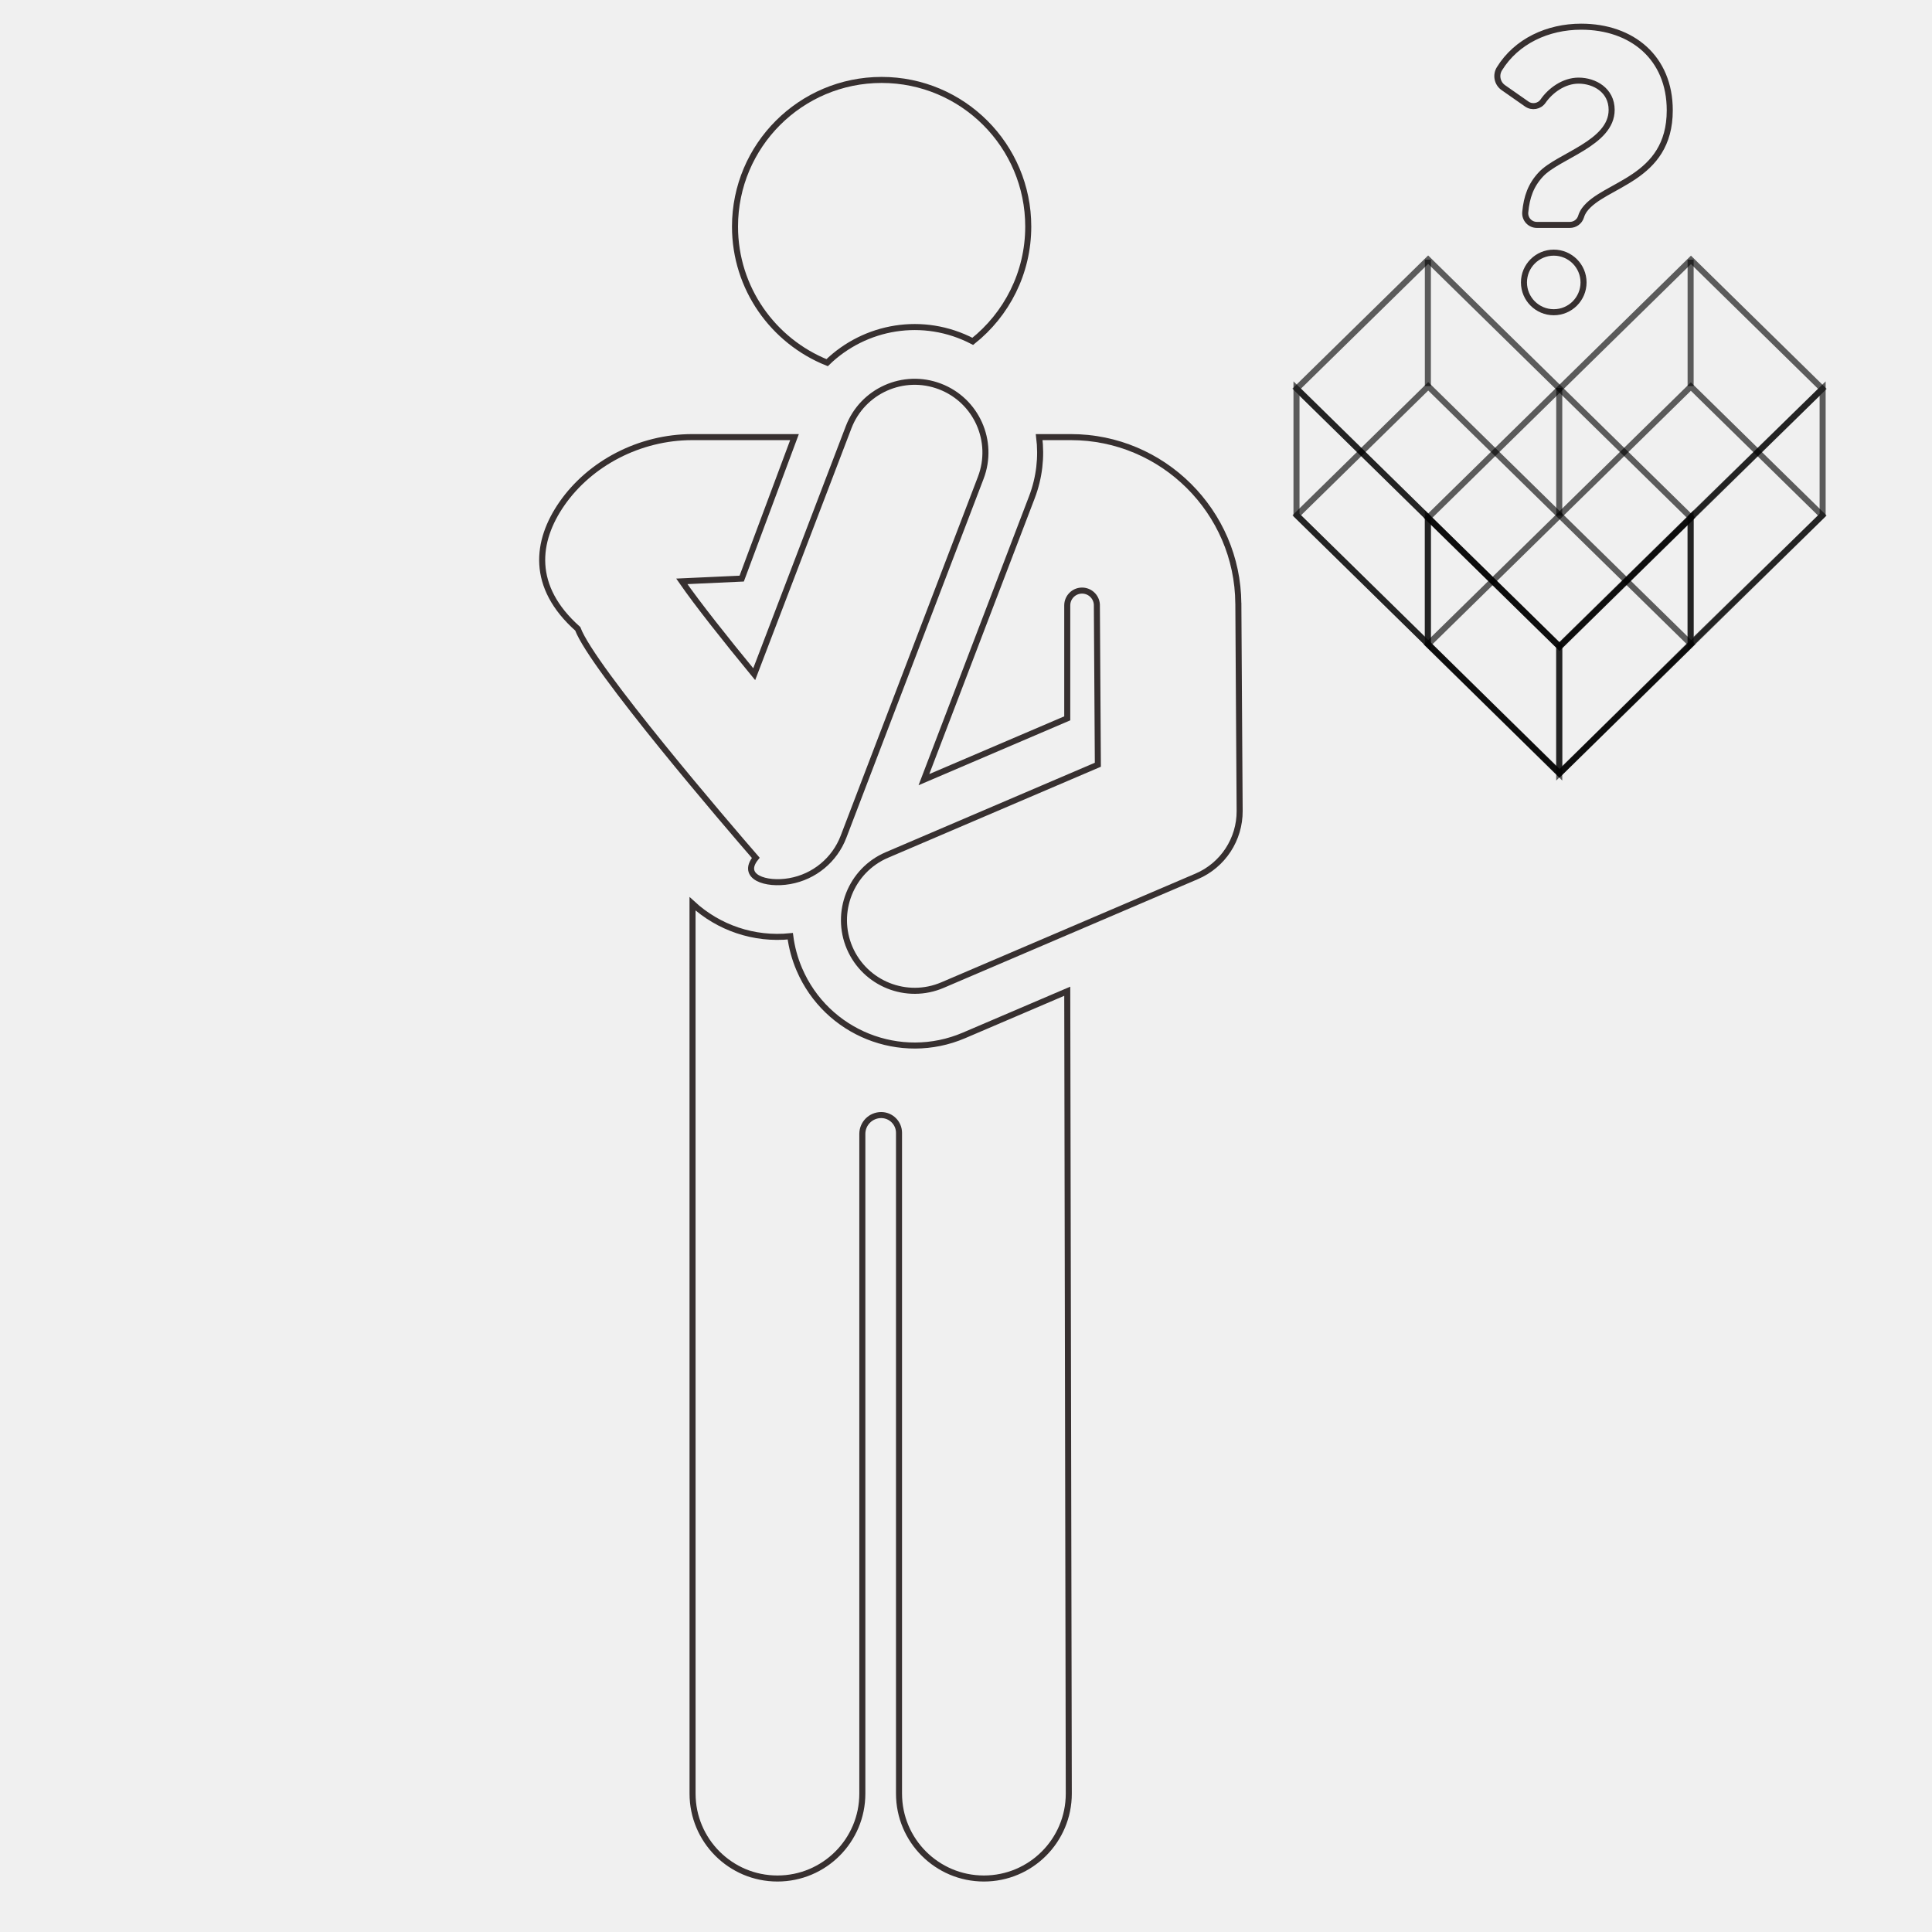
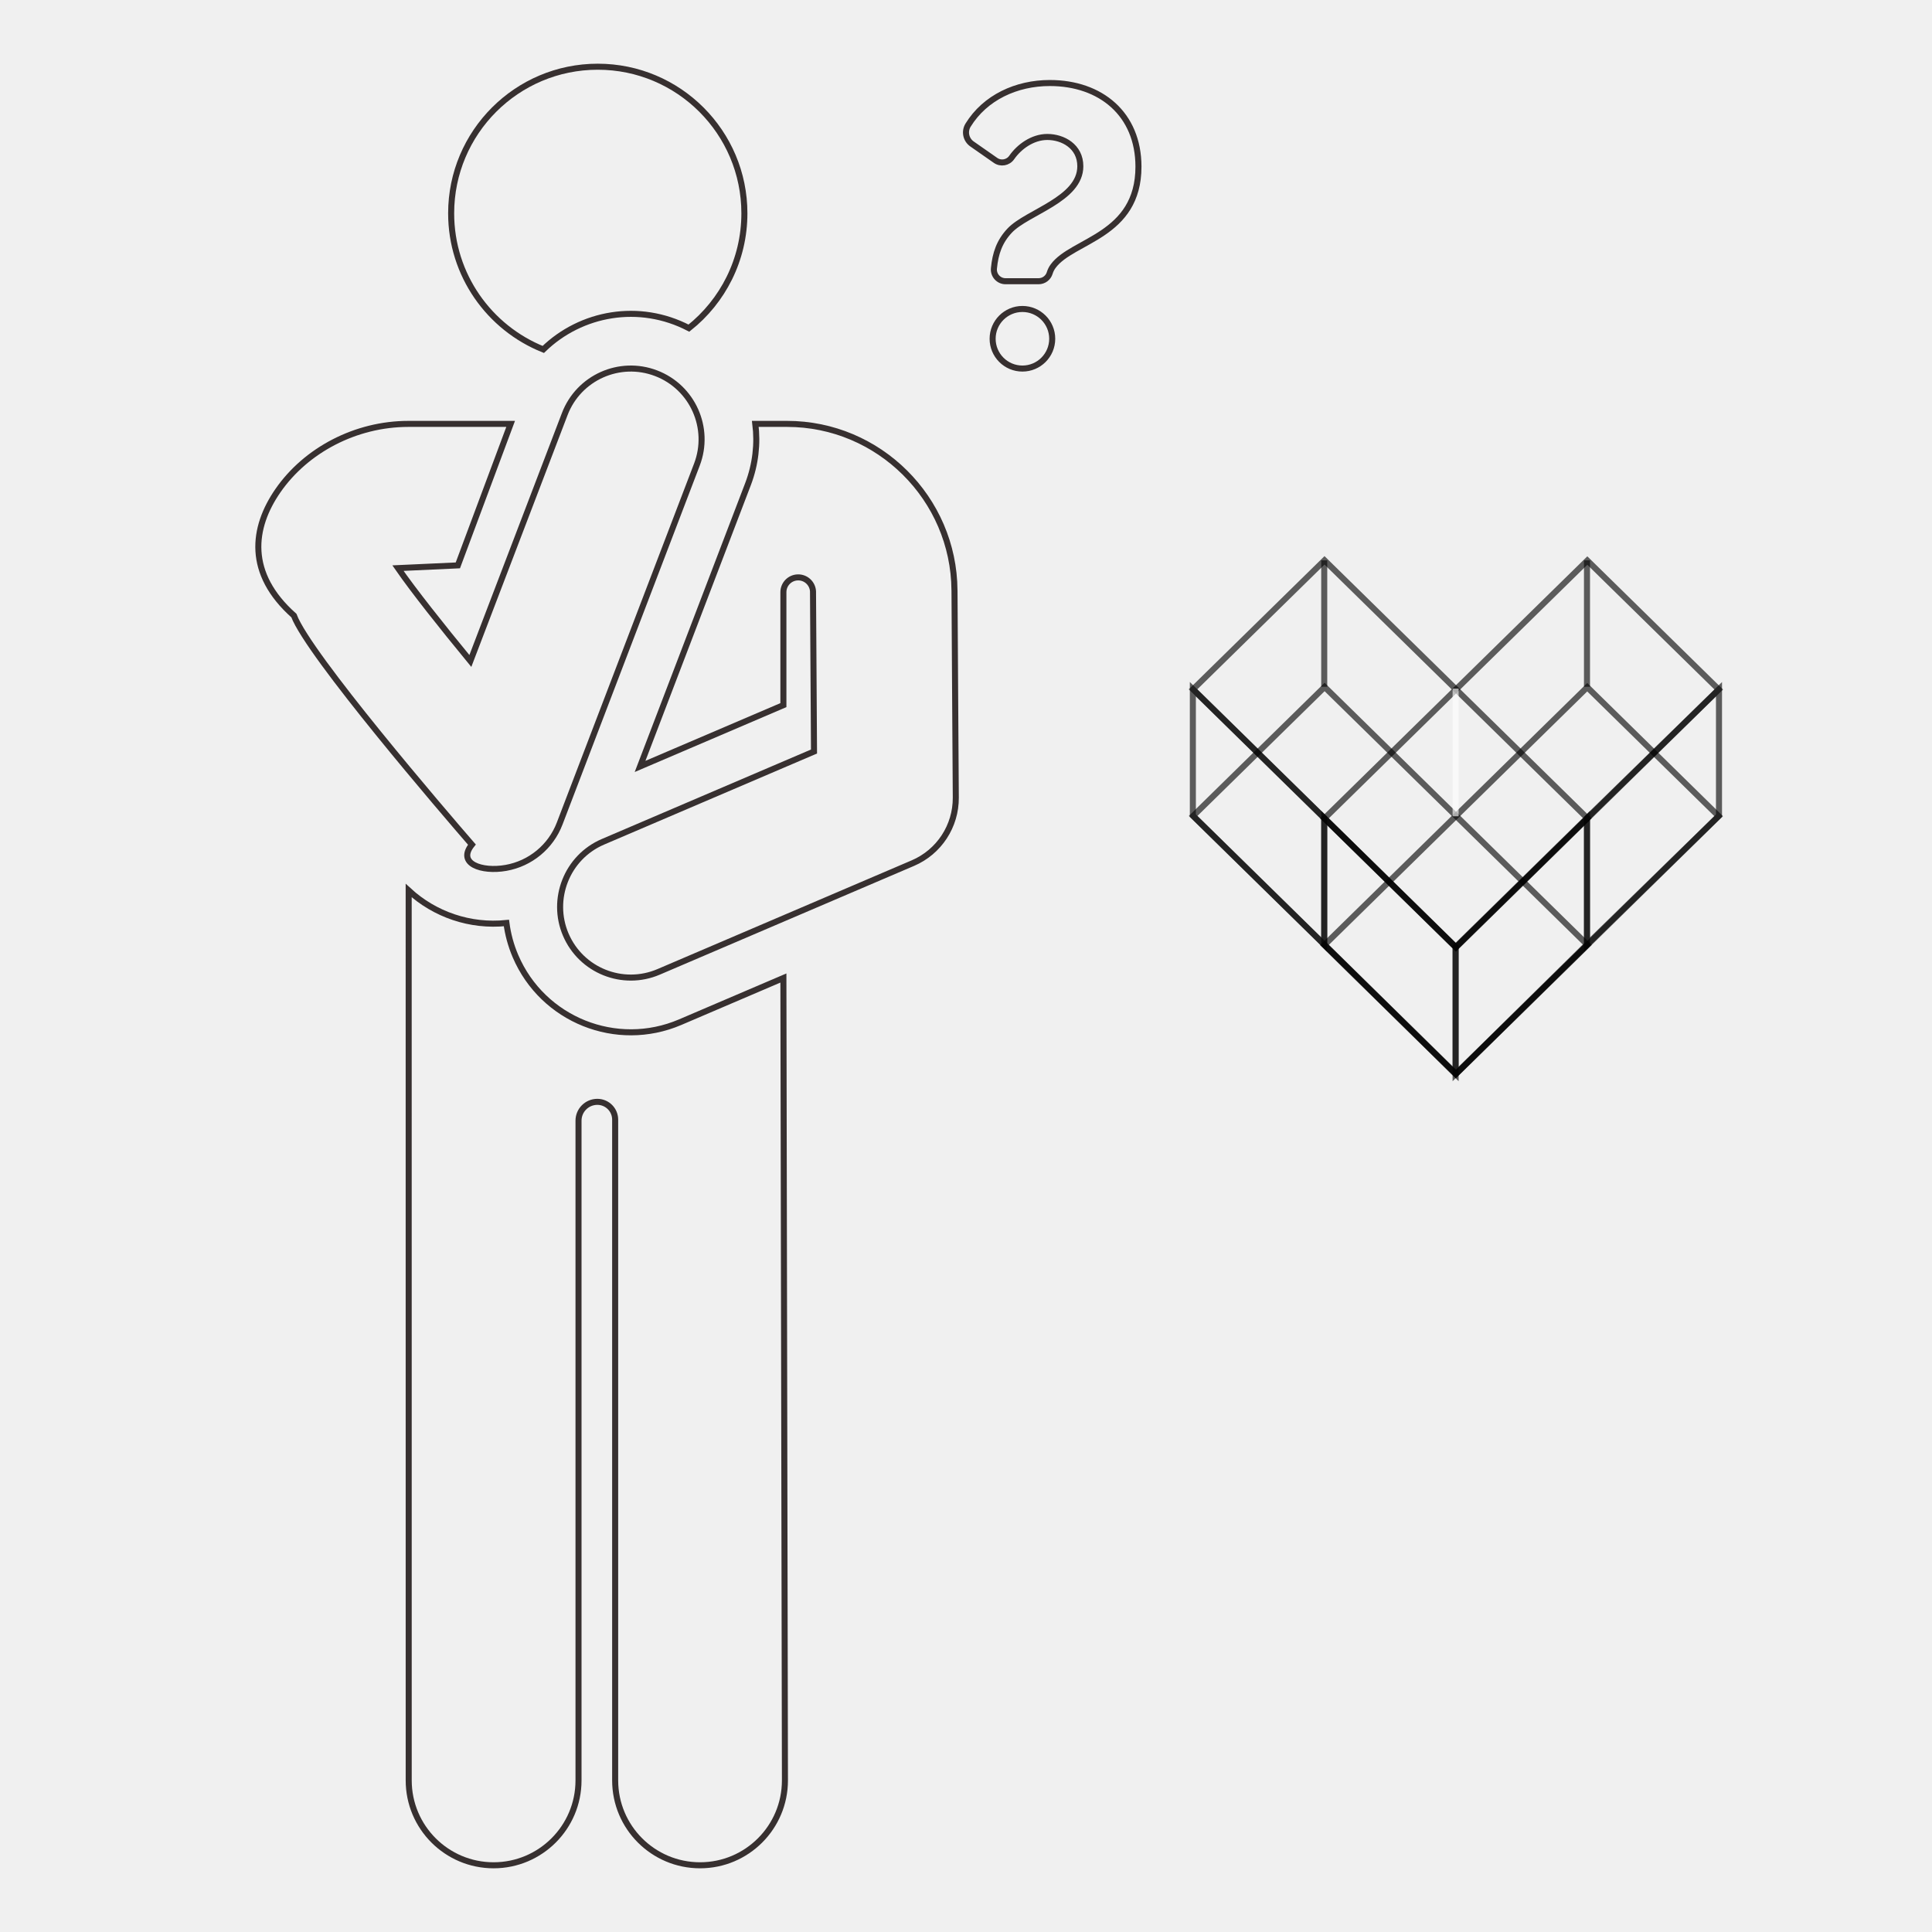
<svg xmlns="http://www.w3.org/2000/svg" xmlns:xlink="http://www.w3.org/1999/xlink" version="1.1" preserveAspectRatio="xMidYMid meet" viewBox="0 0 640 640" width="640" height="640">
  <defs>
-     <path d="M322.24 113.08C333.43 104.18 340.62 90.46 340.62 75.05C340.62 48.22 318.87 26.48 292.05 26.48C265.23 26.48 243.48 48.22 243.48 75.05C243.48 95.49 256.12 112.97 274 120.14C286.5 107.98 305.78 104.5 322.24 113.08Z" id="a5wIvVK4qk" />
-     <path d="M-467.56 132.45C-477.74 132.45 -559.17 132.45 -569.35 132.45C-581.45 132.45 -593.29 135.97 -603.44 142.57C-607.22 145.04 -626.14 157.36 -660.19 179.54L-695.52 126.91C-685.55 106.61 -680 95.33 -678.9 93.07C-678.72 93.07 -678.54 93.09 -678.36 93.09C-666.61 93.09 -654.91 86.63 -649.14 74.88C-646.4 69.32 -624.56 24.87 -621.83 19.31C-618.45 12.44 -621.28 4.14 -628.15 0.77C-635.02 -2.61 -643.32 0.22 -646.69 7.09C-649.42 12.65 -671.27 57.11 -674 62.67C-675.19 65.08 -678.09 66.04 -680.46 64.87C-682.86 63.69 -683.84 60.79 -682.67 58.4C-679.94 52.84 -658.09 8.39 -655.36 2.83C-651.99 -4.04 -654.82 -12.34 -661.69 -15.71C-668.56 -19.09 -676.85 -16.26 -680.23 -9.39C-682.96 -3.83 -704.81 40.63 -707.54 46.18C-713.27 57.84 -711.35 71.29 -703.75 80.83C-705.42 84.23 -718.78 111.42 -720.45 114.82C-728.75 116.12 -736.7 121.69 -740.72 133C-742.63 138.35 -741.84 144.29 -738.67 149C-733.51 156.7 -692.15 218.31 -686.98 226.01C-682.34 232.92 -674.73 236.66 -666.98 236.66C-662.5 236.66 -657.97 235.41 -653.94 232.81C-650.1 230.33 -630.88 217.91 -596.3 195.57C-596.3 434.62 -596.29 567.42 -596.29 593.98C-596.29 616.08 -571.48 632.38 -548.2 616.55C-542.06 612.37 -538.52 605.31 -538.52 597.89C-538.52 582.24 -538.52 503.98 -538.52 363.12L-526.05 363.12C-526.05 503.98 -526.05 582.24 -526.05 597.89C-526.05 605.31 -522.51 612.37 -516.38 616.55C-493.09 632.38 -468.29 616.08 -468.29 593.98C-468.34 553.52 -468.75 229.86 -468.8 189.4C-468.8 186.63 -466.56 184.38 -463.79 184.37C-461.01 184.36 -458.75 186.59 -458.74 189.37C-458.65 207.05 -457.94 348.51 -457.85 366.2C-457.78 379.45 -447.02 390.14 -433.78 390.14C-433.74 390.14 -433.7 390.14 -433.66 390.14C-420.36 390.08 -409.64 379.25 -409.71 365.95C-409.77 354.17 -410.07 295.22 -410.6 189.13C-427.74 151.34 -446.73 132.45 -467.56 132.45Z" id="b5Ac04whF" />
-     <path d="M319.34 342.99C298.25 352.01 273.82 342.23 264.79 321.12C263.25 317.53 262.27 313.83 261.79 310.14C249.75 311.37 238.03 307.32 229.41 299.39C229.41 328.87 229.42 564.68 229.42 594.16C229.42 609.69 242.01 622.28 257.54 622.28C273.07 622.28 285.66 609.69 285.66 594.16C285.66 572.3 285.66 397.47 285.66 375.62C285.66 372.17 288.46 369.38 291.91 369.38C295.16 369.38 297.81 372.02 297.81 375.28C297.81 397.17 297.81 572.27 297.81 594.16C297.81 609.69 310.4 622.28 325.93 622.28C341.46 622.28 354.05 609.69 354.05 594.16C354.02 576.44 353.85 487.84 353.54 328.36C333.02 337.13 321.62 342.01 319.34 342.99Z" id="bjoBh9Sqw" />
-     <path d="M279.43 277.17C283.98 265.28 320.34 170.16 324.89 158.27C329.51 146.18 323.46 132.64 311.37 128.02C299.28 123.4 285.73 129.45 281.11 141.54C277.98 149.72 252.96 215.16 249.84 223.34C240.14 211.54 230.99 199.98 225.86 192.58C227.19 192.52 233.8 192.21 245.7 191.67C256.2 163.55 262.03 147.92 263.19 144.8C250 144.8 242.68 144.8 229.31 144.8C211.84 144.8 195.4 153.51 186.13 166.87C177.57 179.21 175.65 194.31 191.39 208.3C196.21 221.2 241.38 273.83 250.36 284.17C245.29 290.45 253.59 293.3 261.62 291.88C269.73 290.45 276.49 284.87 279.43 277.17Z" id="e1n0O7jxzZ" />
-     <path d="M410.21 199.91C410.02 169.51 385.16 144.8 354.76 144.8C353.71 144.8 345.29 144.8 344.24 144.8C345.06 151.34 344.33 158.16 341.82 164.74C337.58 175.84 310.3 247.19 306.06 258.27C309.23 256.91 325.05 250.14 353.54 237.96C353.54 215.51 353.54 203.05 353.54 200.55C353.54 197.9 355.64 195.73 358.29 195.64C360.94 195.56 363.18 197.59 363.35 200.24C363.35 200.24 363.35 200.24 363.35 200.24C363.65 248.4 363.49 222.87 363.68 253.33C355.44 256.85 300.87 280.2 293.78 283.23C281.77 288.37 276.44 302.28 281.45 313.99C286.55 325.9 300.33 331.41 312.22 326.32C320.64 322.72 388.01 293.9 396.43 290.3C405.11 286.59 410.71 278.03 410.65 268.6C410.64 266.31 410.57 254.88 410.43 234.29L410.22 199.95C410.21 199.93 410.21 199.92 410.21 199.91Z" id="c4V0oVENjI" />
-     <path d="M496.7 22.79C495.41 24.88 495.98 27.62 497.99 29.03C498.77 29.57 504.99 33.92 505.77 34.47C507.52 35.69 509.94 35.26 511.16 33.5C513.59 29.99 518.02 26.71 522.93 26.71C528.16 26.71 533.88 29.86 533.88 36.41C533.88 47.44 516.25 51.59 510.47 57.74C507.1 61.32 505.73 65.29 505.26 70.27C505.04 72.55 506.84 74.5 509.1 74.5C510.2 74.5 518.95 74.5 520.05 74.5C521.74 74.5 523.24 73.4 523.74 71.78C523.99 70.96 524.37 70.2 524.87 69.51C531.27 60.78 553.13 59.63 553.13 36.54C553.13 19.15 540.67 8.84 523.77 8.84C512.71 8.84 502.33 13.65 496.7 22.79Z" id="d2YWxIHBz" />
-     <path d="M514.7 83.69C509.25 83.69 504.83 88.11 504.83 93.56C504.83 99.01 509.25 103.43 514.7 103.43C520.15 103.43 524.57 99.01 524.57 93.56C524.57 88.11 520.15 83.69 514.7 83.69Z" id="c1SH8ZXkC9" />
-     <path d="M473.05 171.53C525.31 120.27 554.34 91.79 560.15 86.09C560.15 86.09 560.15 86.09 560.15 86.09C586.27 111.72 600.79 125.96 603.69 128.81C603.69 128.81 603.69 128.81 603.69 128.81C551.44 180.08 522.4 208.56 516.6 214.25C516.6 214.25 516.6 214.25 516.6 214.25C490.47 188.62 475.95 174.38 473.05 171.53C473.05 171.53 473.05 171.53 473.05 171.53Z" id="ayyQ1MyT0" />
-     <path d="M473.05 171.53C525.31 120.27 554.34 91.79 560.15 86.09C560.15 86.09 560.15 86.09 560.15 86.09C586.27 111.72 600.79 125.96 603.69 128.81C603.69 128.81 603.69 128.81 603.69 128.81C551.44 180.08 522.4 208.56 516.6 214.25C516.6 214.25 516.6 214.25 516.6 214.25C490.47 188.62 475.95 174.38 473.05 171.53C473.05 171.53 473.05 171.53 473.05 171.53Z" id="cfWCLrs1V" />
-     <path d="M516.64 214.17C464.38 162.91 435.35 134.43 429.54 128.74C429.54 128.74 429.54 128.74 429.54 128.74C455.67 103.1 470.19 88.86 473.09 86.02C473.09 86.02 473.09 86.02 473.09 86.02C525.35 137.28 554.38 165.76 560.18 171.46C560.18 171.46 560.18 171.46 560.18 171.46C534.06 197.09 519.54 211.33 516.64 214.17C516.64 214.17 516.64 214.17 516.64 214.17Z" id="b30mcRgpFl" />
-     <path d="M516.64 214.17C464.38 162.91 435.35 134.43 429.54 128.74C429.54 128.74 429.54 128.74 429.54 128.74C455.67 103.1 470.19 88.86 473.09 86.02C473.09 86.02 473.09 86.02 473.09 86.02C525.35 137.28 554.38 165.76 560.18 171.46C560.18 171.46 560.18 171.46 560.18 171.46C534.06 197.09 519.54 211.33 516.64 214.17C516.64 214.17 516.64 214.17 516.64 214.17Z" id="g2xcBYl7XV" />
-     <path d="M473.02 213.49C525.28 162.22 554.31 133.74 560.12 128.05C560.12 128.05 560.12 128.05 560.12 128.05C586.24 153.68 600.76 167.92 603.66 170.77C603.66 170.77 603.66 170.77 603.66 170.77C551.41 222.03 522.38 250.51 516.57 256.21C516.57 256.21 516.57 256.21 516.57 256.21C490.44 230.58 475.93 216.34 473.02 213.49C473.02 213.49 473.02 213.49 473.02 213.49Z" id="bcmJcRltC" />
-     <path d="M473.02 213.49C525.28 162.22 554.31 133.74 560.12 128.05C560.12 128.05 560.12 128.05 560.12 128.05C586.24 153.68 600.76 167.92 603.66 170.77C603.66 170.77 603.66 170.77 603.66 170.77C551.41 222.03 522.38 250.51 516.57 256.21C516.57 256.21 516.57 256.21 516.57 256.21C490.44 230.58 475.93 216.34 473.02 213.49C473.02 213.49 473.02 213.49 473.02 213.49Z" id="bACkTv5NK" />
-     <path d="M516.67 256.13C464.41 204.87 435.38 176.39 429.57 170.69C429.57 170.69 429.57 170.69 429.57 170.69C455.7 145.06 470.22 130.82 473.12 127.97C473.12 127.97 473.12 127.97 473.12 127.97C525.37 179.24 554.41 207.72 560.21 213.41C560.21 213.41 560.21 213.41 560.21 213.41C534.08 239.04 519.57 253.28 516.67 256.13C516.67 256.13 516.67 256.13 516.67 256.13Z" id="b2HX2VQuu" />
-     <path d="M516.67 256.13C464.41 204.87 435.38 176.39 429.57 170.69C429.57 170.69 429.57 170.69 429.57 170.69C455.7 145.06 470.22 130.82 473.12 127.97C473.12 127.97 473.12 127.97 473.12 127.97C525.37 179.24 554.41 207.72 560.21 213.41C560.21 213.41 560.21 213.41 560.21 213.41C534.08 239.04 519.57 253.28 516.67 256.13C516.67 256.13 516.67 256.13 516.67 256.13Z" id="b1c1PBAlRM" />
-     <path d="M473 213.29L473 171.4L429.48 128.71L429.48 170.6L473 213.29Z" id="cFEybekzJ" />
-     <path d="M473 213.29L473 171.4L429.48 128.71L429.48 170.6L473 213.29Z" id="dyG26b3n" />
-     <path d="M473 213.29L473 171.4L516.52 214.1L516.52 256.18L473 213.29Z" id="bmXwdPjfr" />
-     <path d="M473 213.29L473 171.4L516.52 214.1L516.52 256.18L473 213.29Z" id="a2eJYylEUL" />
-     <path d="M560.04 213.29L560.04 171.4L603.77 128.71L603.77 170.6L560.04 213.29Z" id="ajFPNohqp" />
-     <path d="M560.04 213.29L560.04 171.4L603.77 128.71L603.77 170.6L560.04 213.29Z" id="e43Xa5khA" />
-     <path d="M560.04 213.29L516.52 256.18L516.52 214.1L560.04 171.4L560.04 213.29Z" id="ajFywDeT0" />
-     <path d="M560.04 213.29L516.52 256.18L516.52 214.1L560.04 171.4L560.04 213.29Z" id="ibqg8sHch9" />
-     <path d="M473 86.02L473 127.9" id="b1hsPpSpxM" />
-     <path d="M473 86.02L473 127.9" id="a6ygonigDd" />
-     <path d="M560.04 86.02L560.04 127.9" id="b16b0Wwcha" />
-     <path d="M560.04 86.02L560.04 127.9" id="a1FK0dWz5" />
-     <path d="M516.52 128.51L516.52 170.8" id="bf8nLw48L" />
-     <path d="M516.52 128.51L516.52 170.8" id="d9KUAuc9W" />
+     <path d="M228.21 108.7C239.41 99.8 246.59 86.08 246.59 70.67C246.59 43.85 224.84 22.1 198.02 22.1C171.2 22.1 149.45 43.85 149.45 70.67C149.45 91.11 162.09 108.59 179.97 115.76C192.47 103.61 211.75 100.13 228.21 108.7Z" id="e2EMvej1RW" />
+     <path d="M-467.56 132.45C-477.74 132.45 -559.17 132.45 -569.35 132.45C-581.45 132.45 -593.29 135.97 -603.44 142.57C-607.22 145.04 -626.14 157.36 -660.19 179.54L-695.52 126.91C-685.55 106.61 -680 95.33 -678.9 93.07C-678.72 93.07 -678.54 93.09 -678.36 93.09C-666.61 93.09 -654.91 86.63 -649.14 74.88C-646.4 69.32 -624.56 24.87 -621.83 19.31C-618.45 12.44 -621.28 4.14 -628.15 0.77C-635.02 -2.61 -643.32 0.22 -646.69 7.09C-649.42 12.65 -671.27 57.11 -674 62.67C-675.19 65.08 -678.09 66.04 -680.46 64.87C-682.86 63.69 -683.84 60.79 -682.67 58.4C-679.94 52.84 -658.09 8.39 -655.36 2.83C-651.99 -4.04 -654.82 -12.34 -661.69 -15.71C-668.56 -19.09 -676.85 -16.26 -680.23 -9.39C-682.96 -3.83 -704.81 40.63 -707.54 46.18C-713.27 57.84 -711.35 71.29 -703.75 80.83C-705.42 84.23 -718.78 111.42 -720.45 114.82C-728.75 116.12 -736.7 121.69 -740.72 133C-742.63 138.35 -741.84 144.29 -738.67 149C-733.51 156.7 -692.15 218.31 -686.98 226.01C-682.34 232.92 -674.73 236.66 -666.98 236.66C-662.5 236.66 -657.97 235.41 -653.94 232.81C-650.1 230.33 -630.88 217.91 -596.3 195.57C-596.3 434.62 -596.29 567.42 -596.29 593.98C-596.29 616.08 -571.48 632.38 -548.2 616.55C-542.06 612.37 -538.52 605.31 -538.52 597.89C-538.52 582.24 -538.52 503.98 -538.52 363.12L-526.05 363.12C-526.05 503.98 -526.05 582.24 -526.05 597.89C-526.05 605.31 -522.51 612.37 -516.38 616.55C-493.09 632.38 -468.29 616.08 -468.29 593.98C-468.34 553.52 -468.75 229.86 -468.8 189.4C-468.8 186.63 -466.56 184.38 -463.79 184.37C-461.01 184.36 -458.75 186.59 -458.74 189.37C-458.65 207.05 -457.94 348.51 -457.85 366.2C-457.78 379.45 -447.02 390.14 -433.78 390.14C-433.74 390.14 -433.7 390.14 -433.66 390.14C-420.36 390.08 -409.64 379.25 -409.71 365.95C-409.77 354.17 -410.07 295.22 -410.6 189.13C-427.74 151.34 -446.73 132.45 -467.56 132.45Z" id="k24S4m1eio" />
+     <path d="M225.31 338.61C204.22 347.63 179.79 337.85 170.76 316.74C169.22 313.15 168.24 309.45 167.76 305.76C155.72 307 144 302.94 135.38 295.01C135.38 324.49 135.39 560.3 135.39 589.78C135.39 605.31 147.98 617.9 163.51 617.9C179.04 617.9 191.64 605.31 191.64 589.78C191.64 567.92 191.64 393.09 191.64 371.24C191.64 367.79 194.43 365 197.88 365C201.14 365 203.78 367.64 203.78 370.9C203.78 392.79 203.78 567.89 203.78 589.78C203.78 605.31 216.37 617.9 231.9 617.9C247.43 617.9 260.02 605.31 260.02 589.78C259.99 572.06 259.82 483.46 259.51 323.98C238.99 332.76 227.59 337.63 225.31 338.61Z" id="afW0u3k3f" />
+     <path d="M185.4 272.8C189.95 260.91 226.31 165.79 230.86 153.9C235.48 141.81 229.43 128.26 217.34 123.64C205.25 119.02 191.7 125.07 187.08 137.16C183.95 145.34 158.93 210.78 155.81 218.96C146.11 207.16 136.96 195.6 131.83 188.2C133.16 188.14 139.77 187.84 151.67 187.29C162.17 159.17 168 143.54 169.16 140.42C155.97 140.42 148.65 140.42 135.28 140.42C117.81 140.42 101.37 149.13 92.1 162.49C83.54 174.83 81.62 189.93 97.36 203.92C102.18 216.83 147.35 269.45 156.33 279.79C151.26 286.07 159.56 288.92 167.59 287.5C175.7 286.07 182.46 280.49 185.4 272.8Z" id="a24Tg8hhPm" />
+     <path d="M316.18 195.53C315.99 165.14 291.13 140.42 260.73 140.42C259.68 140.42 251.26 140.42 250.21 140.42C251.03 146.96 250.3 153.78 247.79 160.37C243.55 171.46 216.27 242.81 212.03 253.89C215.2 252.53 231.02 245.76 259.51 233.58C259.51 211.14 259.51 198.67 259.51 196.17C259.51 193.52 261.61 191.35 264.26 191.27C266.91 191.18 269.15 193.22 269.32 195.86C269.32 195.86 269.32 195.86 269.32 195.86C269.62 244.02 269.46 218.49 269.65 248.95C261.41 252.48 206.84 275.82 199.75 278.85C187.74 283.99 182.41 297.9 187.42 309.61C192.52 321.53 206.3 327.03 218.19 321.94C226.61 318.34 293.98 289.52 302.4 285.92C311.08 282.21 316.68 273.66 316.62 264.22C316.61 261.94 316.54 250.5 316.4 229.91L316.19 195.57C316.19 195.55 316.18 195.54 316.18 195.53Z" id="ge84G6jtY" />
+     <path d="M320.69 41.45C319.4 43.54 319.97 46.28 321.99 47.69C322.76 48.23 328.99 52.58 329.77 53.12C331.52 54.35 333.93 53.92 335.15 52.16C337.58 48.65 342.02 45.37 346.93 45.37C352.15 45.37 357.87 48.51 357.87 55.07C357.87 66.09 340.24 70.25 334.46 76.4C331.09 79.98 329.72 83.95 329.25 88.93C329.04 91.21 330.83 93.16 333.1 93.16C334.19 93.16 342.95 93.16 344.04 93.16C345.74 93.16 347.23 92.06 347.73 90.44C347.98 89.61 348.36 88.86 348.87 88.17C355.26 79.44 377.13 78.28 377.13 55.2C377.12 37.81 364.67 27.5 347.76 27.5C336.7 27.5 326.32 32.3 320.69 41.45Z" id="a1ddP7wpmG" />
+     <path d="M338.69 102.35C333.24 102.35 328.82 106.77 328.82 112.22C328.82 117.67 333.24 122.09 338.69 122.09C344.14 122.09 348.56 117.67 348.56 112.22C348.56 106.77 344.14 102.35 338.69 102.35Z" id="cYiAlGBIi" />
+     <path d="M438.72 271.13C490.98 219.87 520.01 191.39 525.82 185.69C525.82 185.69 525.82 185.69 525.82 185.69C551.94 211.32 566.46 225.56 569.36 228.41C569.36 228.41 569.36 228.41 569.36 228.41C517.11 279.68 488.07 308.16 482.27 313.85C482.27 313.85 482.27 313.85 482.27 313.85C456.14 288.22 441.62 273.98 438.72 271.13C438.72 271.13 438.72 271.13 438.72 271.13Z" id="f3rLlUofNb" />
+     <path d="M438.72 271.13C490.98 219.87 520.01 191.39 525.82 185.69C525.82 185.69 525.82 185.69 525.82 185.69C551.94 211.32 566.46 225.56 569.36 228.41C569.36 228.41 569.36 228.41 569.36 228.41C517.11 279.68 488.07 308.16 482.27 313.85C482.27 313.85 482.27 313.85 482.27 313.85C456.14 288.22 441.62 273.98 438.72 271.13C438.72 271.13 438.72 271.13 438.72 271.13Z" id="d3pWuL3qZ" />
+     <path d="M482.31 313.77C430.05 262.51 401.02 234.03 395.21 228.34C395.21 228.34 395.21 228.34 395.21 228.34C421.34 202.7 435.86 188.46 438.76 185.62C438.76 185.62 438.76 185.62 438.76 185.62C491.02 236.88 520.05 265.36 525.85 271.06C525.85 271.06 525.85 271.06 525.85 271.06C499.73 296.69 485.21 310.93 482.31 313.77C482.31 313.77 482.31 313.77 482.31 313.77Z" id="be8zEtez" />
+     <path d="M482.31 313.77C430.05 262.51 401.02 234.03 395.21 228.34C395.21 228.34 395.21 228.34 395.21 228.34C421.34 202.7 435.86 188.46 438.76 185.62C438.76 185.62 438.76 185.62 438.76 185.62C491.02 236.88 520.05 265.36 525.85 271.06C525.85 271.06 525.85 271.06 525.85 271.06C499.73 296.69 485.21 310.93 482.31 313.77C482.31 313.77 482.31 313.77 482.31 313.77Z" id="aoFmcCRiA" />
+     <path d="M438.69 313.09C490.95 261.82 519.98 233.34 525.79 227.65C525.79 227.65 525.79 227.65 525.79 227.65C551.91 253.28 566.43 267.52 569.33 270.37C569.33 270.37 569.33 270.37 569.33 270.37C517.08 321.63 488.05 350.11 482.24 355.81C482.24 355.81 482.24 355.81 482.24 355.81C456.11 330.18 441.6 315.94 438.69 313.09C438.69 313.09 438.69 313.09 438.69 313.09Z" id="aEjNXYeHV" />
+     <path d="M438.69 313.09C490.95 261.82 519.98 233.34 525.79 227.65C525.79 227.65 525.79 227.65 525.79 227.65C551.91 253.28 566.43 267.52 569.33 270.37C569.33 270.37 569.33 270.37 569.33 270.37C517.08 321.63 488.05 350.11 482.24 355.81C482.24 355.81 482.24 355.81 482.24 355.81C456.11 330.18 441.6 315.94 438.69 313.09C438.69 313.09 438.69 313.09 438.69 313.09Z" id="bfpOBiSuU" />
+     <path d="M482.34 355.73C430.08 304.47 401.05 275.99 395.24 270.29C395.24 270.29 395.24 270.29 395.24 270.29C421.37 244.66 435.89 230.42 438.79 227.57C438.79 227.57 438.79 227.57 438.79 227.57C491.04 278.84 520.08 307.32 525.88 313.01C525.88 313.01 525.88 313.01 525.88 313.01C499.75 338.64 485.24 352.88 482.34 355.73C482.34 355.73 482.34 355.73 482.34 355.73Z" id="dmum6pP4S" />
+     <path d="M482.34 355.73C430.08 304.47 401.05 275.99 395.24 270.29C395.24 270.29 395.24 270.29 395.24 270.29C421.37 244.66 435.89 230.42 438.79 227.57C438.79 227.57 438.79 227.57 438.79 227.57C491.04 278.84 520.08 307.32 525.88 313.01C525.88 313.01 525.88 313.01 525.88 313.01C499.75 338.64 485.24 352.88 482.34 355.73C482.34 355.73 482.34 355.73 482.34 355.73Z" id="i2vq5jXWSO" />
+     <path d="M438.67 312.89L438.67 271L395.15 228.31L395.15 270.2L438.67 312.89Z" id="b2c0W5pbWq" />
+     <path d="M438.67 312.89L438.67 271L395.15 228.31L395.15 270.2L438.67 312.89Z" id="fSLyxQu5E" />
+     <path d="M438.67 312.89L438.67 271L482.19 313.7L482.19 355.78L438.67 312.89Z" id="c2jRgcPxGv" />
+     <path d="M438.67 312.89L438.67 271L482.19 313.7L482.19 355.78L438.67 312.89Z" id="a6TEZjrMRI" />
+     <path d="M525.71 312.89L525.71 271L569.44 228.31L569.44 270.2L525.71 312.89Z" id="jEQKDqxvZ" />
+     <path d="M525.71 312.89L525.71 271L569.44 228.31L569.44 270.2L525.71 312.89Z" id="k1i1LcZKm" />
+     <path d="M525.71 312.89L482.19 355.78L482.19 313.7L525.71 271L525.71 312.89Z" id="cDF89JrOl" />
+     <path d="M525.71 312.89L482.19 355.78L482.19 313.7L525.71 271L525.71 312.89Z" id="aPk8e8uOR" />
+     <path d="M438.67 185.62L438.67 227.5" id="a96zQlKVC3" />
+     <path d="M438.67 185.62L438.67 227.5" id="b18PbgVeY4" />
+     <path d="M525.71 185.62L525.71 227.5" id="hEnoH8fHj" />
+     <path d="M525.71 185.62L525.71 227.5" id="aBPs5Imkz" />
+     <path d="M482.19 228.11L482.19 270.4" id="a14AlymQYT" />
+     <path d="M482.19 228.11L482.19 270.4" id="a5wTmGWSA3" />
  </defs>
  <g>
    <g>
-       <g>
-         <use xlink:href="#a5wIvVK4qk" opacity="1" fill="#ffffff" fill-opacity="0" />
-         <g>
-           <use xlink:href="#a5wIvVK4qk" opacity="1" fill-opacity="0" stroke="#090101" stroke-width="2" stroke-opacity="0.8" />
-         </g>
-       </g>
-       <g>
-         <use xlink:href="#b5Ac04whF" opacity="1" fill="#ffffff" fill-opacity="0" />
-         <g>
-           <use xlink:href="#b5Ac04whF" opacity="1" fill-opacity="0" stroke="#090101" stroke-width="2" stroke-opacity="0.8" />
-         </g>
-       </g>
-       <g>
-         <use xlink:href="#bjoBh9Sqw" opacity="1" fill="#ffffff" fill-opacity="0" />
-         <g>
-           <use xlink:href="#bjoBh9Sqw" opacity="1" fill-opacity="0" stroke="#090101" stroke-width="2" stroke-opacity="0.8" />
-         </g>
-       </g>
-       <g>
-         <use xlink:href="#e1n0O7jxzZ" opacity="1" fill="#ffffff" fill-opacity="0" />
-         <g>
-           <use xlink:href="#e1n0O7jxzZ" opacity="1" fill-opacity="0" stroke="#090101" stroke-width="2" stroke-opacity="0.8" />
-         </g>
-       </g>
-       <g>
-         <use xlink:href="#c4V0oVENjI" opacity="1" fill="#ffffff" fill-opacity="0" />
-         <g>
-           <use xlink:href="#c4V0oVENjI" opacity="1" fill-opacity="0" stroke="#090101" stroke-width="2" stroke-opacity="0.8" />
-         </g>
-       </g>
-       <g>
-         <use xlink:href="#d2YWxIHBz" opacity="1" fill="#ffffff" fill-opacity="0" />
-         <g>
-           <use xlink:href="#d2YWxIHBz" opacity="1" fill-opacity="0" stroke="#090101" stroke-width="2" stroke-opacity="0.8" />
-         </g>
-       </g>
-       <g>
-         <use xlink:href="#c1SH8ZXkC9" opacity="1" fill="#ffffff" fill-opacity="0" />
-         <g>
-           <use xlink:href="#c1SH8ZXkC9" opacity="1" fill-opacity="0" stroke="#090101" stroke-width="2" stroke-opacity="0.8" />
-         </g>
-       </g>
-       <g>
-         <use xlink:href="#ayyQ1MyT0" opacity="1" fill="#000000" fill-opacity="0" />
-         <g>
-           <use xlink:href="#ayyQ1MyT0" opacity="1" fill-opacity="0" stroke="#000000" stroke-width="1" stroke-opacity="0" />
-         </g>
-       </g>
-       <g>
-         <use xlink:href="#cfWCLrs1V" opacity="1" fill="#000000" fill-opacity="0" />
-         <g>
-           <use xlink:href="#cfWCLrs1V" opacity="1" fill-opacity="0" stroke="#000000" stroke-width="2" stroke-opacity="0.62" />
-         </g>
-       </g>
-       <g>
-         <use xlink:href="#b30mcRgpFl" opacity="1" fill="#000000" fill-opacity="0" />
-         <g>
-           <use xlink:href="#b30mcRgpFl" opacity="1" fill-opacity="0" stroke="#000000" stroke-width="1" stroke-opacity="0" />
-         </g>
-       </g>
-       <g>
-         <use xlink:href="#g2xcBYl7XV" opacity="1" fill="#000000" fill-opacity="0" />
-         <g>
-           <use xlink:href="#g2xcBYl7XV" opacity="1" fill-opacity="0" stroke="#000000" stroke-width="2" stroke-opacity="0.62" />
-         </g>
-       </g>
-       <g>
-         <use xlink:href="#bcmJcRltC" opacity="1" fill="#000000" fill-opacity="0" />
-         <g>
-           <use xlink:href="#bcmJcRltC" opacity="1" fill-opacity="0" stroke="#000000" stroke-width="1" stroke-opacity="0" />
-         </g>
-       </g>
-       <g>
-         <use xlink:href="#bACkTv5NK" opacity="1" fill="#000000" fill-opacity="0" />
-         <g>
-           <use xlink:href="#bACkTv5NK" opacity="1" fill-opacity="0" stroke="#000000" stroke-width="2" stroke-opacity="0.62" />
-         </g>
-       </g>
-       <g>
-         <use xlink:href="#b2HX2VQuu" opacity="1" fill="#000000" fill-opacity="0" />
-         <g>
-           <use xlink:href="#b2HX2VQuu" opacity="1" fill-opacity="0" stroke="#000000" stroke-width="1" stroke-opacity="0" />
-         </g>
-       </g>
-       <g>
-         <use xlink:href="#b1c1PBAlRM" opacity="1" fill="#000000" fill-opacity="0" />
-         <g>
-           <use xlink:href="#b1c1PBAlRM" opacity="1" fill-opacity="0" stroke="#000000" stroke-width="2" stroke-opacity="0.62" />
-         </g>
-       </g>
-       <g>
-         <use xlink:href="#cFEybekzJ" opacity="1" fill="#000000" fill-opacity="0" />
-         <g>
-           <use xlink:href="#cFEybekzJ" opacity="1" fill-opacity="0" stroke="#000000" stroke-width="1" stroke-opacity="0" />
-         </g>
-       </g>
-       <g>
-         <use xlink:href="#dyG26b3n" opacity="1" fill="#000000" fill-opacity="0" />
-         <g>
-           <use xlink:href="#dyG26b3n" opacity="1" fill-opacity="0" stroke="#000000" stroke-width="2" stroke-opacity="0.62" />
-         </g>
-       </g>
-       <g>
-         <use xlink:href="#bmXwdPjfr" opacity="1" fill="#000000" fill-opacity="0" />
-         <g>
-           <use xlink:href="#bmXwdPjfr" opacity="1" fill-opacity="0" stroke="#000000" stroke-width="1" stroke-opacity="0" />
-         </g>
-       </g>
-       <g>
-         <use xlink:href="#a2eJYylEUL" opacity="1" fill="#000000" fill-opacity="0" />
-         <g>
-           <use xlink:href="#a2eJYylEUL" opacity="1" fill-opacity="0" stroke="#000000" stroke-width="2" stroke-opacity="0.62" />
-         </g>
-       </g>
-       <g>
-         <use xlink:href="#ajFPNohqp" opacity="1" fill="#000000" fill-opacity="0" />
-         <g>
-           <use xlink:href="#ajFPNohqp" opacity="1" fill-opacity="0" stroke="#000000" stroke-width="1" stroke-opacity="0" />
-         </g>
-       </g>
-       <g>
-         <use xlink:href="#e43Xa5khA" opacity="1" fill="#000000" fill-opacity="0" />
-         <g>
-           <use xlink:href="#e43Xa5khA" opacity="1" fill-opacity="0" stroke="#000000" stroke-width="2" stroke-opacity="0.62" />
-         </g>
-       </g>
-       <g>
-         <use xlink:href="#ajFywDeT0" opacity="1" fill="#000000" fill-opacity="0" />
-         <g>
-           <use xlink:href="#ajFywDeT0" opacity="1" fill-opacity="0" stroke="#000000" stroke-width="1" stroke-opacity="0" />
-         </g>
-       </g>
-       <g>
-         <use xlink:href="#ibqg8sHch9" opacity="1" fill="#000000" fill-opacity="0" />
-         <g>
-           <use xlink:href="#ibqg8sHch9" opacity="1" fill-opacity="0" stroke="#000000" stroke-width="2" stroke-opacity="0.62" />
-         </g>
-       </g>
-       <g>
-         <use xlink:href="#b1hsPpSpxM" opacity="1" fill="#000000" fill-opacity="0" />
-         <g>
-           <use xlink:href="#b1hsPpSpxM" opacity="1" fill-opacity="0" stroke="#000000" stroke-width="1" stroke-opacity="0" />
-         </g>
-       </g>
-       <g>
-         <use xlink:href="#a6ygonigDd" opacity="1" fill="#000000" fill-opacity="0" />
-         <g>
-           <use xlink:href="#a6ygonigDd" opacity="1" fill-opacity="0" stroke="#000000" stroke-width="2" stroke-opacity="0.62" />
-         </g>
-       </g>
-       <g>
-         <use xlink:href="#b16b0Wwcha" opacity="1" fill="#000000" fill-opacity="0" />
-         <g>
-           <use xlink:href="#b16b0Wwcha" opacity="1" fill-opacity="0" stroke="#000000" stroke-width="1" stroke-opacity="0" />
-         </g>
-       </g>
-       <g>
-         <use xlink:href="#a1FK0dWz5" opacity="1" fill="#000000" fill-opacity="0" />
-         <g>
-           <use xlink:href="#a1FK0dWz5" opacity="1" fill-opacity="0" stroke="#000000" stroke-width="2" stroke-opacity="0.62" />
-         </g>
-       </g>
-       <g>
-         <use xlink:href="#bf8nLw48L" opacity="1" fill="#000000" fill-opacity="0" />
-         <g>
-           <use xlink:href="#bf8nLw48L" opacity="1" fill-opacity="0" stroke="#000000" stroke-width="1" stroke-opacity="0" />
-         </g>
-       </g>
-       <g>
-         <use xlink:href="#d9KUAuc9W" opacity="1" fill="#000000" fill-opacity="0" />
-         <g>
-           <use xlink:href="#d9KUAuc9W" opacity="1" fill-opacity="0" stroke="#000000" stroke-width="2" stroke-opacity="0.62" />
-         </g>
+       <use xlink:href="#e2EMvej1RW" opacity="1" fill="#ffffff" fill-opacity="0" />
+       <g>
+         <use xlink:href="#e2EMvej1RW" opacity="1" fill-opacity="0" stroke="#090000" stroke-width="2" stroke-opacity="0.8" />
+       </g>
+     </g>
+     <g>
+       <use xlink:href="#k24S4m1eio" opacity="1" fill="#ffffff" fill-opacity="0" />
+       <g>
+         <use xlink:href="#k24S4m1eio" opacity="1" fill-opacity="0" stroke="#090000" stroke-width="2" stroke-opacity="0.8" />
+       </g>
+     </g>
+     <g>
+       <use xlink:href="#afW0u3k3f" opacity="1" fill="#ffffff" fill-opacity="0" />
+       <g>
+         <use xlink:href="#afW0u3k3f" opacity="1" fill-opacity="0" stroke="#090000" stroke-width="2" stroke-opacity="0.8" />
+       </g>
+     </g>
+     <g>
+       <use xlink:href="#a24Tg8hhPm" opacity="1" fill="#ffffff" fill-opacity="0" />
+       <g>
+         <use xlink:href="#a24Tg8hhPm" opacity="1" fill-opacity="0" stroke="#090000" stroke-width="2" stroke-opacity="0.8" />
+       </g>
+     </g>
+     <g>
+       <use xlink:href="#ge84G6jtY" opacity="1" fill="#ffffff" fill-opacity="0" />
+       <g>
+         <use xlink:href="#ge84G6jtY" opacity="1" fill-opacity="0" stroke="#090000" stroke-width="2" stroke-opacity="0.8" />
+       </g>
+     </g>
+     <g>
+       <use xlink:href="#a1ddP7wpmG" opacity="1" fill="#ffffff" fill-opacity="0" />
+       <g>
+         <use xlink:href="#a1ddP7wpmG" opacity="1" fill-opacity="0" stroke="#090000" stroke-width="2" stroke-opacity="0.8" />
+       </g>
+     </g>
+     <g>
+       <use xlink:href="#cYiAlGBIi" opacity="1" fill="#ffffff" fill-opacity="0" />
+       <g>
+         <use xlink:href="#cYiAlGBIi" opacity="1" fill-opacity="0" stroke="#090000" stroke-width="2" stroke-opacity="0.8" />
+       </g>
+     </g>
+     <g>
+       <use xlink:href="#f3rLlUofNb" opacity="1" fill="#000000" fill-opacity="0" />
+       <g>
+         <use xlink:href="#f3rLlUofNb" opacity="1" fill-opacity="0" stroke="#000000" stroke-width="1" stroke-opacity="0" />
+       </g>
+     </g>
+     <g>
+       <use xlink:href="#d3pWuL3qZ" opacity="1" fill="#000000" fill-opacity="0" />
+       <g>
+         <use xlink:href="#d3pWuL3qZ" opacity="1" fill-opacity="0" stroke="#000000" stroke-width="2" stroke-opacity="0.62" />
+       </g>
+     </g>
+     <g>
+       <use xlink:href="#be8zEtez" opacity="1" fill="#000000" fill-opacity="0" />
+       <g>
+         <use xlink:href="#be8zEtez" opacity="1" fill-opacity="0" stroke="#000000" stroke-width="1" stroke-opacity="0" />
+       </g>
+     </g>
+     <g>
+       <use xlink:href="#aoFmcCRiA" opacity="1" fill="#000000" fill-opacity="0" />
+       <g>
+         <use xlink:href="#aoFmcCRiA" opacity="1" fill-opacity="0" stroke="#000000" stroke-width="2" stroke-opacity="0.62" />
+       </g>
+     </g>
+     <g>
+       <use xlink:href="#aEjNXYeHV" opacity="1" fill="#000000" fill-opacity="0" />
+       <g>
+         <use xlink:href="#aEjNXYeHV" opacity="1" fill-opacity="0" stroke="#000000" stroke-width="1" stroke-opacity="0" />
+       </g>
+     </g>
+     <g>
+       <use xlink:href="#bfpOBiSuU" opacity="1" fill="#000000" fill-opacity="0" />
+       <g>
+         <use xlink:href="#bfpOBiSuU" opacity="1" fill-opacity="0" stroke="#000000" stroke-width="2" stroke-opacity="0.62" />
+       </g>
+     </g>
+     <g>
+       <use xlink:href="#dmum6pP4S" opacity="1" fill="#000000" fill-opacity="0" />
+       <g>
+         <use xlink:href="#dmum6pP4S" opacity="1" fill-opacity="0" stroke="#000000" stroke-width="1" stroke-opacity="0" />
+       </g>
+     </g>
+     <g>
+       <use xlink:href="#i2vq5jXWSO" opacity="1" fill="#000000" fill-opacity="0" />
+       <g>
+         <use xlink:href="#i2vq5jXWSO" opacity="1" fill-opacity="0" stroke="#000000" stroke-width="2" stroke-opacity="0.62" />
+       </g>
+     </g>
+     <g>
+       <use xlink:href="#b2c0W5pbWq" opacity="1" fill="#000000" fill-opacity="0" />
+       <g>
+         <use xlink:href="#b2c0W5pbWq" opacity="1" fill-opacity="0" stroke="#000000" stroke-width="1" stroke-opacity="0" />
+       </g>
+     </g>
+     <g>
+       <use xlink:href="#fSLyxQu5E" opacity="1" fill="#000000" fill-opacity="0" />
+       <g>
+         <use xlink:href="#fSLyxQu5E" opacity="1" fill-opacity="0" stroke="#000000" stroke-width="2" stroke-opacity="0.62" />
+       </g>
+     </g>
+     <g>
+       <use xlink:href="#c2jRgcPxGv" opacity="1" fill="#000000" fill-opacity="0" />
+       <g>
+         <use xlink:href="#c2jRgcPxGv" opacity="1" fill-opacity="0" stroke="#000000" stroke-width="1" stroke-opacity="0" />
+       </g>
+     </g>
+     <g>
+       <use xlink:href="#a6TEZjrMRI" opacity="1" fill="#000000" fill-opacity="0" />
+       <g>
+         <use xlink:href="#a6TEZjrMRI" opacity="1" fill-opacity="0" stroke="#000000" stroke-width="2" stroke-opacity="0.62" />
+       </g>
+     </g>
+     <g>
+       <use xlink:href="#jEQKDqxvZ" opacity="1" fill="#000000" fill-opacity="0" />
+       <g>
+         <use xlink:href="#jEQKDqxvZ" opacity="1" fill-opacity="0" stroke="#000000" stroke-width="1" stroke-opacity="0" />
+       </g>
+     </g>
+     <g>
+       <use xlink:href="#k1i1LcZKm" opacity="1" fill="#000000" fill-opacity="0" />
+       <g>
+         <use xlink:href="#k1i1LcZKm" opacity="1" fill-opacity="0" stroke="#000000" stroke-width="2" stroke-opacity="0.62" />
+       </g>
+     </g>
+     <g>
+       <use xlink:href="#cDF89JrOl" opacity="1" fill="#000000" fill-opacity="0" />
+       <g>
+         <use xlink:href="#cDF89JrOl" opacity="1" fill-opacity="0" stroke="#000000" stroke-width="1" stroke-opacity="0" />
+       </g>
+     </g>
+     <g>
+       <use xlink:href="#aPk8e8uOR" opacity="1" fill="#000000" fill-opacity="0" />
+       <g>
+         <use xlink:href="#aPk8e8uOR" opacity="1" fill-opacity="0" stroke="#000000" stroke-width="2" stroke-opacity="0.62" />
+       </g>
+     </g>
+     <g>
+       <use xlink:href="#a96zQlKVC3" opacity="1" fill="#000000" fill-opacity="0" />
+       <g>
+         <use xlink:href="#a96zQlKVC3" opacity="1" fill-opacity="0" stroke="#000000" stroke-width="1" stroke-opacity="0" />
+       </g>
+     </g>
+     <g>
+       <use xlink:href="#b18PbgVeY4" opacity="1" fill="#000000" fill-opacity="0" />
+       <g>
+         <use xlink:href="#b18PbgVeY4" opacity="1" fill-opacity="0" stroke="#000000" stroke-width="2" stroke-opacity="0.62" />
+       </g>
+     </g>
+     <g>
+       <use xlink:href="#hEnoH8fHj" opacity="1" fill="#000000" fill-opacity="0" />
+       <g>
+         <use xlink:href="#hEnoH8fHj" opacity="1" fill-opacity="0" stroke="#000000" stroke-width="1" stroke-opacity="0" />
+       </g>
+     </g>
+     <g>
+       <use xlink:href="#aBPs5Imkz" opacity="1" fill="#000000" fill-opacity="0" />
+       <g>
+         <use xlink:href="#aBPs5Imkz" opacity="1" fill-opacity="0" stroke="#000000" stroke-width="2" stroke-opacity="0.62" />
+       </g>
+     </g>
+     <g>
+       <use xlink:href="#a14AlymQYT" opacity="1" fill="#000000" fill-opacity="0" />
+       <g>
+         <use xlink:href="#a14AlymQYT" opacity="1" fill-opacity="0" stroke="#000000" stroke-width="1" stroke-opacity="0" />
+       </g>
+     </g>
+     <g>
+       <use xlink:href="#a5wTmGWSA3" opacity="1" fill="#000000" fill-opacity="0" />
+       <g>
+         <use xlink:href="#a5wTmGWSA3" opacity="1" fill-opacity="0" stroke="#fff" stroke-width="2" stroke-opacity="0.62" />
      </g>
    </g>
  </g>
</svg>
